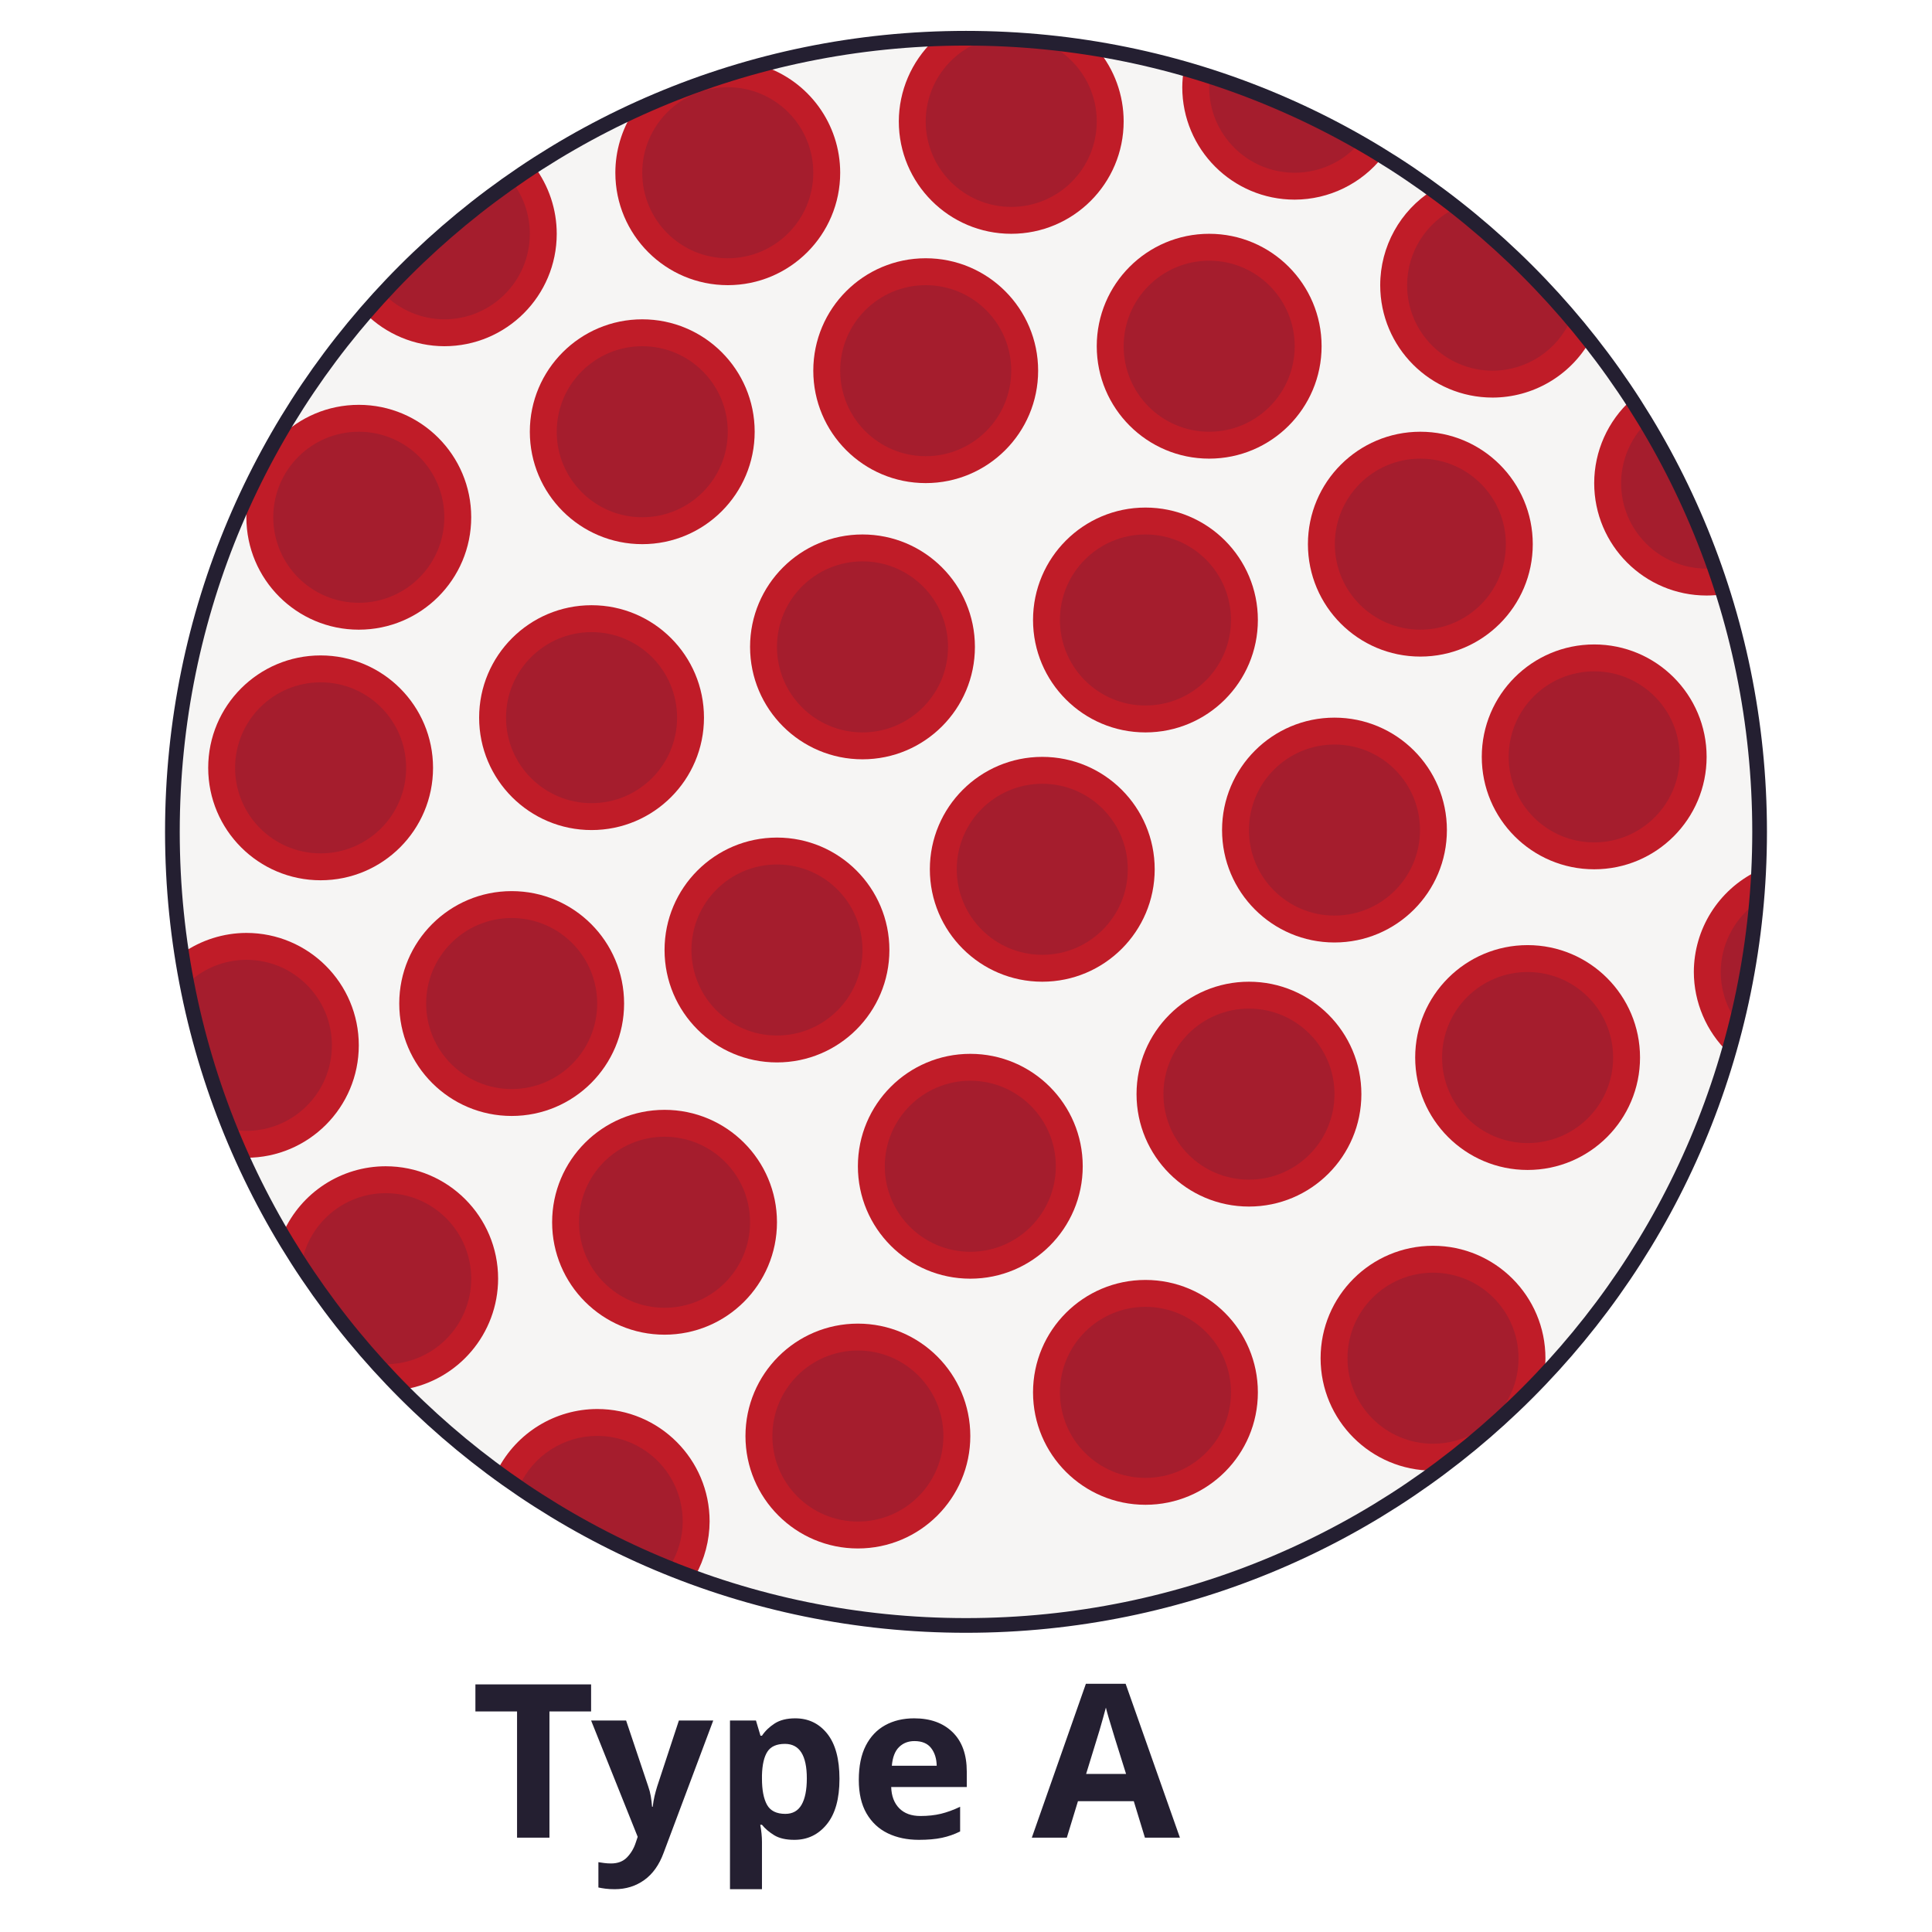
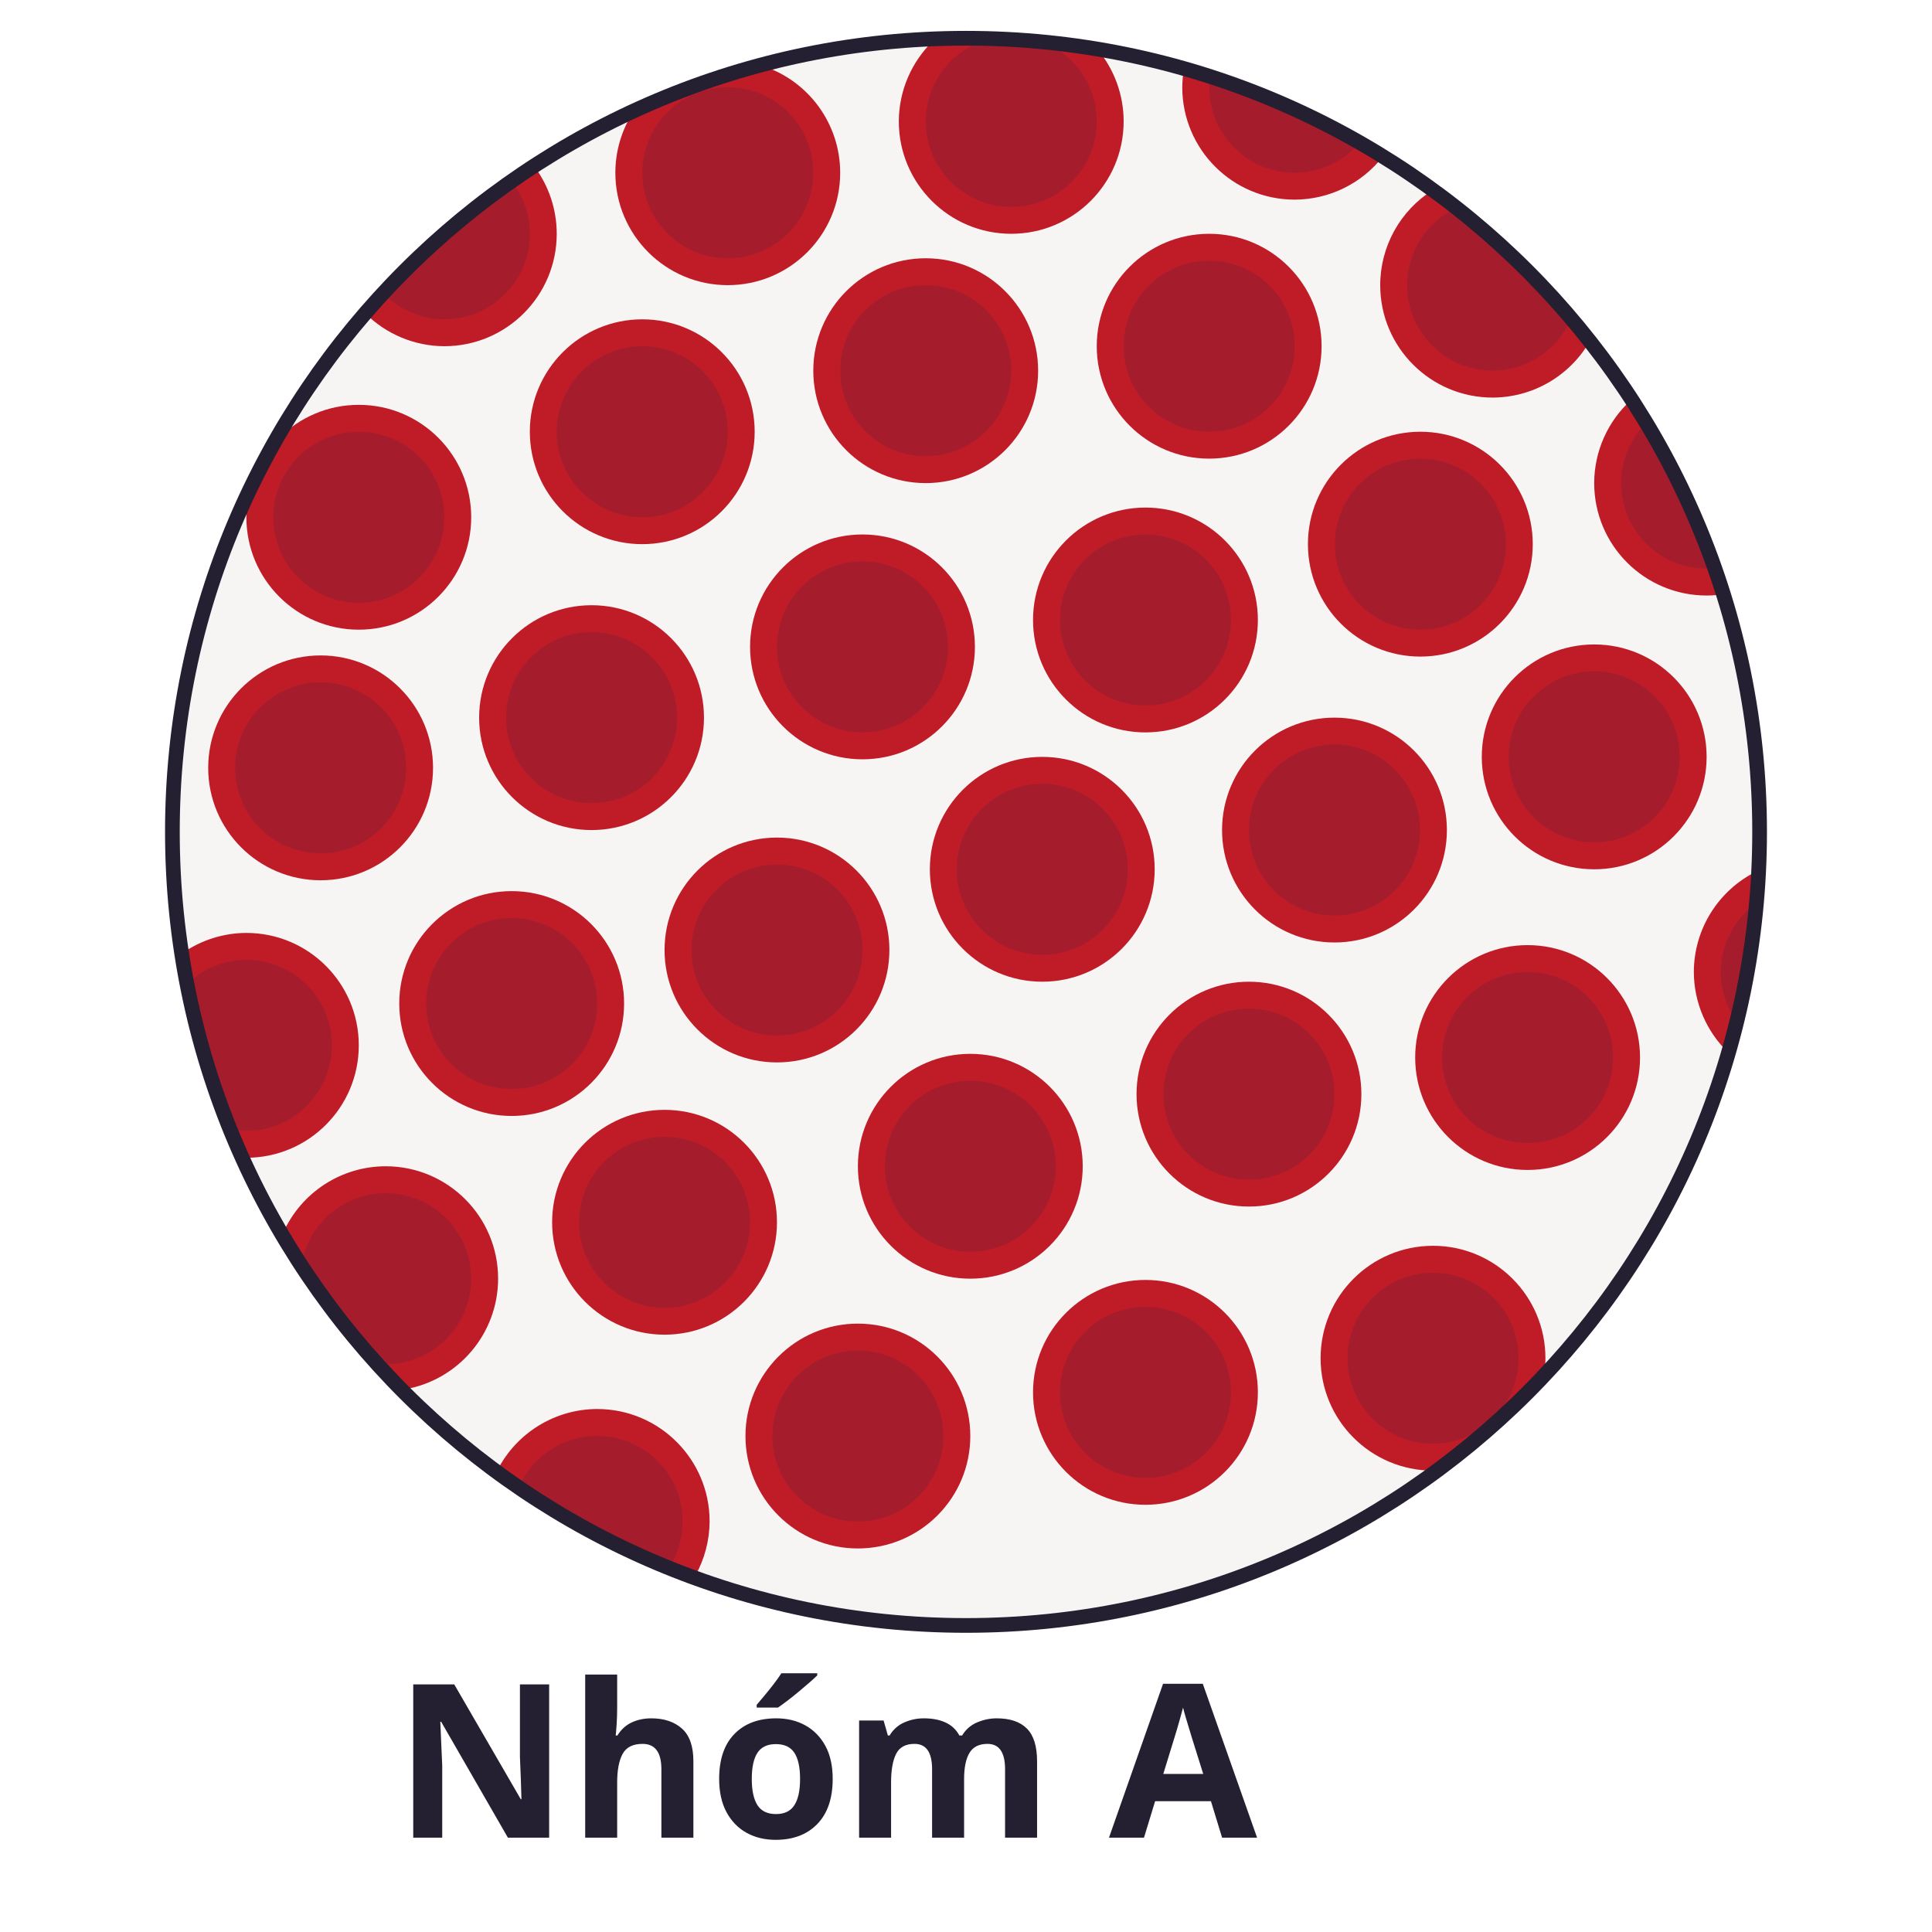
<svg xmlns="http://www.w3.org/2000/svg" width="1080" height="1080" viewBox="0 0 1080 1080" version="1.1" id="svg1">
  <defs id="defs1" />
  <g id="layer4" style="display:inline">
    <text xml:space="preserve" style="font-weight:bold;font-size:120px;font-family:Cantarell;-inkscape-font-specification:'Cantarell Bold';text-align:center;text-anchor:middle;fill:#241f31;fill-opacity:1;stroke-width:20;stroke-linejoin:round" x="539.467" y="1027.277" id="text1">
-       <tspan id="tspan1" style="fill:#241f31;fill-opacity:1;stroke-width:20;font-size:120px" x="539.467" y="1027.277">Type A</tspan>
+       <tspan id="tspan1" style="font-size:120px;fill:#241f31;fill-opacity:1;stroke-width:20" x="539.467" y="1027.277">Nhóm A</tspan>
    </text>
  </g>
  <g id="layer3" transform="matrix(0.8794409,0,0,0.8794409,65.10193,-9.896982)" style="display:inline">
    <g id="g1" style="display:inline">
      <circle style="fill:#f6f5f4;fill-opacity:1;stroke:none;stroke-width:9.342;stroke-dasharray:none;stroke-opacity:1" id="circle1" cx="540" cy="540" r="504.447" />
    </g>
    <g id="layer2" style="display:inline">
      <g id="g2-6" transform="translate(198.3229,463.188)">
        <circle style="fill:#c01c28;fill-opacity:1;stroke:none;stroke-width:5" id="path2-1" cx="135.891" cy="-177.506" r="71.46" />
        <circle style="fill:#a51d2d;fill-opacity:1;stroke:none;stroke-width:4.412" id="path1-1" cx="135.891" cy="-177.506" r="54.359" />
      </g>
      <g id="g2-44" transform="translate(378.5014,424.3776)">
        <circle style="fill:#c01c28;fill-opacity:1;stroke:none;stroke-width:5" id="path2-4" cx="135.891" cy="-177.506" r="71.46" />
        <circle style="fill:#a51d2d;fill-opacity:1;stroke:none;stroke-width:4.412" id="path1-7" cx="135.891" cy="-177.506" r="54.359" />
      </g>
      <g id="g2-9" transform="translate(558.68,408.8285)">
        <circle style="fill:#c01c28;fill-opacity:1;stroke:none;stroke-width:5" id="path2-7" cx="135.891" cy="-177.506" r="71.46" />
        <circle style="fill:#a51d2d;fill-opacity:1;stroke:none;stroke-width:4.412" id="path1-5" cx="135.891" cy="-177.506" r="54.359" />
      </g>
      <g id="g2-8" transform="translate(18.14435,517.5474)">
        <circle style="fill:#c01c28;fill-opacity:1;stroke:none;stroke-width:5" id="path2-9" cx="135.891" cy="-177.506" r="71.46" />
        <circle style="fill:#a51d2d;fill-opacity:1;stroke:none;stroke-width:4.412" id="path1-77" cx="135.891" cy="-177.506" r="54.359" />
      </g>
      <g id="g2-0" transform="translate(166.0981,644.9176)">
        <circle style="fill:#c01c28;fill-opacity:1;stroke:none;stroke-width:5" id="path2-3" cx="135.891" cy="-177.506" r="71.46" />
        <circle style="fill:#a51d2d;fill-opacity:1;stroke:none;stroke-width:4.412" id="path1-09" cx="135.891" cy="-177.506" r="54.359" />
      </g>
      <g id="g2-05" transform="translate(338.3151,599.9462)">
        <circle style="fill:#c01c28;fill-opacity:1;stroke:none;stroke-width:5" id="path2-94" cx="135.891" cy="-177.506" r="71.46" />
        <circle style="fill:#a51d2d;fill-opacity:1;stroke:none;stroke-width:4.412" id="path1-6" cx="135.891" cy="-177.506" r="54.359" />
      </g>
      <g id="g2-47" transform="translate(518.1761,582.846)">
        <circle style="fill:#c01c28;fill-opacity:1;stroke:none;stroke-width:5" id="path2-75" cx="135.891" cy="-177.506" r="71.46" />
        <circle style="fill:#a51d2d;fill-opacity:1;stroke:none;stroke-width:4.412" id="path1-4" cx="135.891" cy="-177.506" r="54.359" />
      </g>
      <g id="g2-89" transform="translate(692.9091,534.6476)">
        <circle style="fill:#c01c28;fill-opacity:1;stroke:none;stroke-width:5" id="path2-36" cx="135.891" cy="-177.506" r="71.46" />
        <circle style="fill:#a51d2d;fill-opacity:1;stroke:none;stroke-width:4.412" id="path1-8" cx="135.891" cy="-177.506" r="54.359" />
      </g>
      <g id="g2-62" transform="translate(115.3202,826.6473)">
        <circle style="fill:#c01c28;fill-opacity:1;stroke:none;stroke-width:5" id="path2-5" cx="135.891" cy="-177.506" r="71.46" />
        <circle style="fill:#a51d2d;fill-opacity:1;stroke:none;stroke-width:4.412" id="path1-86" cx="135.891" cy="-177.506" r="54.359" />
      </g>
      <g id="g2-69" transform="translate(452.5911,741.3144)">
        <circle style="fill:#c01c28;fill-opacity:1;stroke:none;stroke-width:5" id="path2-87" cx="135.891" cy="-177.506" r="71.46" />
        <circle style="fill:#a51d2d;fill-opacity:1;stroke:none;stroke-width:4.412" id="path1-28" cx="135.891" cy="-177.506" r="54.359" />
      </g>
      <g id="g2-60" transform="translate(406.8476,930.0792)">
        <circle style="fill:#c01c28;fill-opacity:1;stroke:none;stroke-width:5" id="path2-27" cx="135.891" cy="-177.506" r="71.46" />
        <circle style="fill:#a51d2d;fill-opacity:1;stroke:none;stroke-width:4.412" id="path1-61" cx="135.891" cy="-177.506" r="54.359" />
      </g>
      <g id="g2-5" transform="translate(518.1761,1073.8)">
        <circle style="fill:#c01c28;fill-opacity:1;stroke:none;stroke-width:5" id="path2-99" cx="135.891" cy="-177.506" r="71.46" />
        <circle style="fill:#a51d2d;fill-opacity:1;stroke:none;stroke-width:4.412" id="path1-14" cx="135.891" cy="-177.506" r="54.359" />
      </g>
      <g id="g2-75" transform="translate(335.388,1101.563)">
        <circle style="fill:#c01c28;fill-opacity:1;stroke:none;stroke-width:5" id="path2-870" cx="135.891" cy="-177.506" r="71.46" />
        <circle style="fill:#a51d2d;fill-opacity:1;stroke:none;stroke-width:4.412" id="path1-48" cx="135.891" cy="-177.506" r="54.359" />
      </g>
      <g id="g2-52" transform="translate(638.3268,716.3773)">
        <circle style="fill:#c01c28;fill-opacity:1;stroke:none;stroke-width:5" id="path2-90" cx="135.891" cy="-177.506" r="71.46" />
        <circle style="fill:#a51d2d;fill-opacity:1;stroke:none;stroke-width:4.412" id="path1-283" cx="135.891" cy="-177.506" r="54.359" />
      </g>
      <g id="g2-09" transform="translate(803.4161,669.8547)">
        <circle style="fill:#c01c28;fill-opacity:1;stroke:none;stroke-width:5" id="path2-19" cx="135.891" cy="-177.506" r="71.46" />
        <circle style="fill:#a51d2d;fill-opacity:1;stroke:none;stroke-width:4.412" id="path1-62" cx="135.891" cy="-177.506" r="54.359" />
      </g>
      <g id="g2-35" transform="translate(583.9674,884.2337)">
        <circle style="fill:#c01c28;fill-opacity:1;stroke:none;stroke-width:5" id="path2-17" cx="135.891" cy="-177.506" r="71.46" />
        <circle style="fill:#a51d2d;fill-opacity:1;stroke:none;stroke-width:4.412" id="path1-43" cx="135.891" cy="-177.506" r="54.359" />
      </g>
      <g id="g2-892" transform="translate(761.0871,860.9724)">
        <circle style="fill:#c01c28;fill-opacity:1;stroke:none;stroke-width:5" id="path2-88" cx="135.891" cy="-177.506" r="71.46" />
        <circle style="fill:#a51d2d;fill-opacity:1;stroke:none;stroke-width:4.412" id="path1-868" cx="135.891" cy="-177.506" r="54.359" />
      </g>
      <g id="g2-7" transform="translate(-6.11885,676.8331)">
        <circle style="fill:#c01c28;fill-opacity:1;stroke:none;stroke-width:5" id="path2-2" cx="135.891" cy="-177.506" r="71.46" />
        <circle style="fill:#a51d2d;fill-opacity:1;stroke:none;stroke-width:4.412" id="path1-40" cx="135.891" cy="-177.506" r="54.359" />
      </g>
      <g id="g2-90" transform="translate(283.9556,792.6151)">
        <circle style="fill:#c01c28;fill-opacity:1;stroke:none;stroke-width:5" id="path2-81" cx="135.891" cy="-177.506" r="71.46" />
        <circle style="fill:#a51d2d;fill-opacity:1;stroke:none;stroke-width:4.412" id="path1-3" cx="135.891" cy="-177.506" r="54.359" />
      </g>
      <g id="g2-34" transform="translate(212.496,965.6768)">
        <circle style="fill:#c01c28;fill-opacity:1;stroke:none;stroke-width:5" id="path2-0" cx="135.891" cy="-177.506" r="71.46" />
        <circle style="fill:#a51d2d;fill-opacity:1;stroke:none;stroke-width:4.412" id="path1-39" cx="135.891" cy="-177.506" r="54.359" />
      </g>
      <g id="g5">
        <path id="path4" style="fill:#c01c28;fill-opacity:1;stroke:none;stroke-width:5" d="m 1021.217,389.004 a 504.447,504.447 0 0 0 -58.248,-123.676 71.46,71.46 0 0 0 -23.662,53.004 71.46,71.46 0 0 0 71.459,71.459 71.46,71.46 0 0 0 10.451,-0.787 z" />
        <path id="path5" style="fill:#a51d2d;fill-opacity:1;stroke:none;stroke-width:4.412" d="m 1015.713,372.336 a 504.447,504.447 0 0 0 -43.393,-92.238 54.359,54.359 0 0 0 -15.914,38.234 54.359,54.359 0 0 0 54.359,54.359 54.359,54.359 0 0 0 4.947,-0.355 z" />
      </g>
      <g id="g7">
        <path id="path7" style="display:inline;fill:#c01c28;fill-opacity:1;stroke:none;stroke-width:5" d="m 1024.424,680.234 a 504.447,504.447 0 0 0 18.23,-115.17 71.46,71.46 0 0 0 -40.016,64.043 71.46,71.46 0 0 0 21.785,51.127 z" />
        <path id="path6" style="display:inline;fill:#a51d2d;fill-opacity:1;stroke:none;stroke-width:4.412" d="m 1028.977,659.309 a 504.447,504.447 0 0 0 12.178,-73.27 54.359,54.359 0 0 0 -21.416,43.068 54.359,54.359 0 0 0 9.238,30.201 z" />
      </g>
      <g id="g9">
        <path id="path9" style="fill:#c01c28;fill-opacity:1;stroke:none;stroke-width:5" d="m 936.426,228.289 a 504.447,504.447 0 0 0 -99.783,-96.18 71.46,71.46 0 0 0 -33.354,60.402 71.46,71.46 0 0 0 71.461,71.461 71.46,71.46 0 0 0 61.676,-35.684 z" />
        <path id="path8" style="display:inline;fill:#a51d2d;fill-opacity:1;stroke:none;stroke-width:4.412" d="m 924.658,213.855 a 504.447,504.447 0 0 0 -73.145,-70.434 54.359,54.359 0 0 0 -31.125,49.09 54.359,54.359 0 0 0 54.361,54.359 54.359,54.359 0 0 0 49.908,-33.016 z" />
      </g>
      <g id="g10">
        <path id="path2-86" style="fill:#c01c28;fill-opacity:1;stroke:none;stroke-width:5" d="M 804.91,110.852 A 504.447,504.447 0 0 0 678.512,55.082 71.46,71.46 0 0 0 677.471,66.693 71.46,71.46 0 0 0 748.93,138.152 71.46,71.46 0 0 0 804.91,110.852 Z" />
        <path id="path1-0" style="fill:#a51d2d;fill-opacity:1;stroke:none;stroke-width:4.412" d="m 790.145,102.113 a 504.447,504.447 0 0 0 -95.104,-41.994 54.359,54.359 0 0 0 -0.471,6.574 54.359,54.359 0 0 0 54.359,54.359 54.359,54.359 0 0 0 41.215,-18.939 z" />
      </g>
      <g id="g11">
        <path id="path2-18" style="fill:#c01c28;fill-opacity:1;stroke:none;stroke-width:5" d="M 623.658,42.686 A 504.447,504.447 0 0 0 540,35.553 504.447,504.447 0 0 0 519.322,37.031 71.46,71.46 0 0 0 497.291,88.402 71.46,71.46 0 0 0 568.752,159.863 71.46,71.46 0 0 0 640.211,88.402 71.46,71.46 0 0 0 623.658,42.686 Z" />
        <path id="path1-9" style="fill:#a51d2d;fill-opacity:1;stroke:none;stroke-width:4.412" d="M 588.941,37.945 A 504.447,504.447 0 0 0 554.938,35.92 54.359,54.359 0 0 0 514.393,88.402 54.359,54.359 0 0 0 568.752,142.764 54.359,54.359 0 0 0 623.111,88.402 54.359,54.359 0 0 0 588.941,37.945 Z" />
      </g>
      <g id="g12">
        <path id="path11" style="fill:#c01c28;fill-opacity:1;stroke:none;stroke-width:5" d="m 410.83,53.17 a 504.447,504.447 0 0 0 -82.129,28.92 71.46,71.46 0 0 0 -11.588,38.963 71.46,71.46 0 0 0 71.459,71.459 71.46,71.46 0 0 0 71.461,-71.459 71.46,71.46 0 0 0 -49.203,-67.883 z" />
        <path id="path1-10" style="fill:#a51d2d;fill-opacity:1;stroke:none;stroke-width:4.412" d="m 388.572,66.693 a 54.359,54.359 0 0 0 -54.359,54.359 54.359,54.359 0 0 0 54.359,54.359 54.359,54.359 0 0 0 54.359,-54.359 54.359,54.359 0 0 0 -54.359,-54.359 z" />
      </g>
      <g id="g13">
        <path id="path13" style="fill:#c01c28;fill-opacity:1;stroke:none;stroke-width:5" d="m 265.52,116.947 a 504.447,504.447 0 0 0 -107.346,93.498 71.46,71.46 0 0 0 50.221,20.877 71.46,71.46 0 0 0 71.459,-71.459 71.46,71.46 0 0 0 -14.334,-42.916 z" />
        <path id="path12" style="fill:#a51d2d;fill-opacity:1;stroke:none;stroke-width:4.412" d="m 251.832,127.193 a 504.447,504.447 0 0 0 -81.695,71.092 54.359,54.359 0 0 0 38.258,15.938 54.359,54.359 0 0 0 54.359,-54.359 54.359,54.359 0 0 0 -10.922,-32.67 z" />
      </g>
      <g id="g15">
        <path id="path15" style="fill:#c01c28;fill-opacity:1;stroke:none;stroke-width:5" d="m 41.855,617.158 a 504.447,504.447 0 0 0 38.33,129.844 71.46,71.46 0 0 0 2.389,0.17 71.46,71.46 0 0 0 71.461,-71.459 71.46,71.46 0 0 0 -71.461,-71.459 71.46,71.46 0 0 0 -40.719,12.904 z" />
        <path id="path14" style="fill:#a51d2d;fill-opacity:1;stroke:none;stroke-width:4.412" d="m 45.893,635.715 a 504.447,504.447 0 0 0 27.67,93.527 54.359,54.359 0 0 0 9.012,0.83 54.359,54.359 0 0 0 54.361,-54.359 54.359,54.359 0 0 0 -54.361,-54.359 54.359,54.359 0 0 0 -36.682,14.361 z" />
      </g>
      <g id="g17">
        <path id="path17" style="fill:#c01c28;fill-opacity:1;stroke:none;stroke-width:5" d="m 105.916,794.93 a 504.447,504.447 0 0 0 76.936,99.5 71.46,71.46 0 0 0 59.742,-70.396 71.46,71.46 0 0 0 -71.459,-71.459 71.46,71.46 0 0 0 -65.219,42.355 z" />
        <path id="path16" style="fill:#a51d2d;fill-opacity:1;stroke:none;stroke-width:4.412" d="m 117.549,815.283 a 504.447,504.447 0 0 0 48.934,62.777 54.359,54.359 0 0 0 4.652,0.332 54.359,54.359 0 0 0 54.359,-54.359 54.359,54.359 0 0 0 -54.359,-54.359 54.359,54.359 0 0 0 -53.586,45.609 z" />
      </g>
      <g id="g19">
        <path id="path19" style="fill:#c01c28;fill-opacity:1;stroke:none;stroke-width:5" d="m 242.225,945.615 a 504.447,504.447 0 0 0 125.711,67.23 71.46,71.46 0 0 0 9.094,-34.514 71.46,71.46 0 0 0 -71.459,-71.459 71.46,71.46 0 0 0 -63.346,38.742 z" />
        <path id="path18" style="fill:#a51d2d;fill-opacity:1;stroke:none;stroke-width:4.412" d="m 256.045,955.961 a 504.447,504.447 0 0 0 95.746,50.861 54.359,54.359 0 0 0 8.139,-28.49 54.359,54.359 0 0 0 -54.359,-54.359 54.359,54.359 0 0 0 -49.525,31.988 z" />
      </g>
      <g id="g20">
        <path id="path20" style="fill:#c01c28;fill-opacity:1;stroke:none;stroke-width:5" d="m 837.24,946.016 a 504.447,504.447 0 0 0 70.406,-62.084 71.46,71.46 0 0 0 0.668,-9.348 71.46,71.46 0 0 0 -71.459,-71.459 71.46,71.46 0 0 0 -71.461,71.459 71.46,71.46 0 0 0 71.461,71.459 71.46,71.46 0 0 0 0.385,-0.027 z" />
        <circle style="fill:#a51d2d;fill-opacity:1;stroke:none;stroke-width:4.412" id="path1-64" cx="836.855" cy="874.584" r="54.359" />
      </g>
    </g>
    <g id="layer1" style="display:inline">
      <circle style="fill:none;fill-opacity:1;stroke:#241f31;stroke-width:9.342;stroke-dasharray:none;stroke-opacity:1" id="path3" cx="540" cy="540" r="504.447" />
    </g>
  </g>
</svg>
